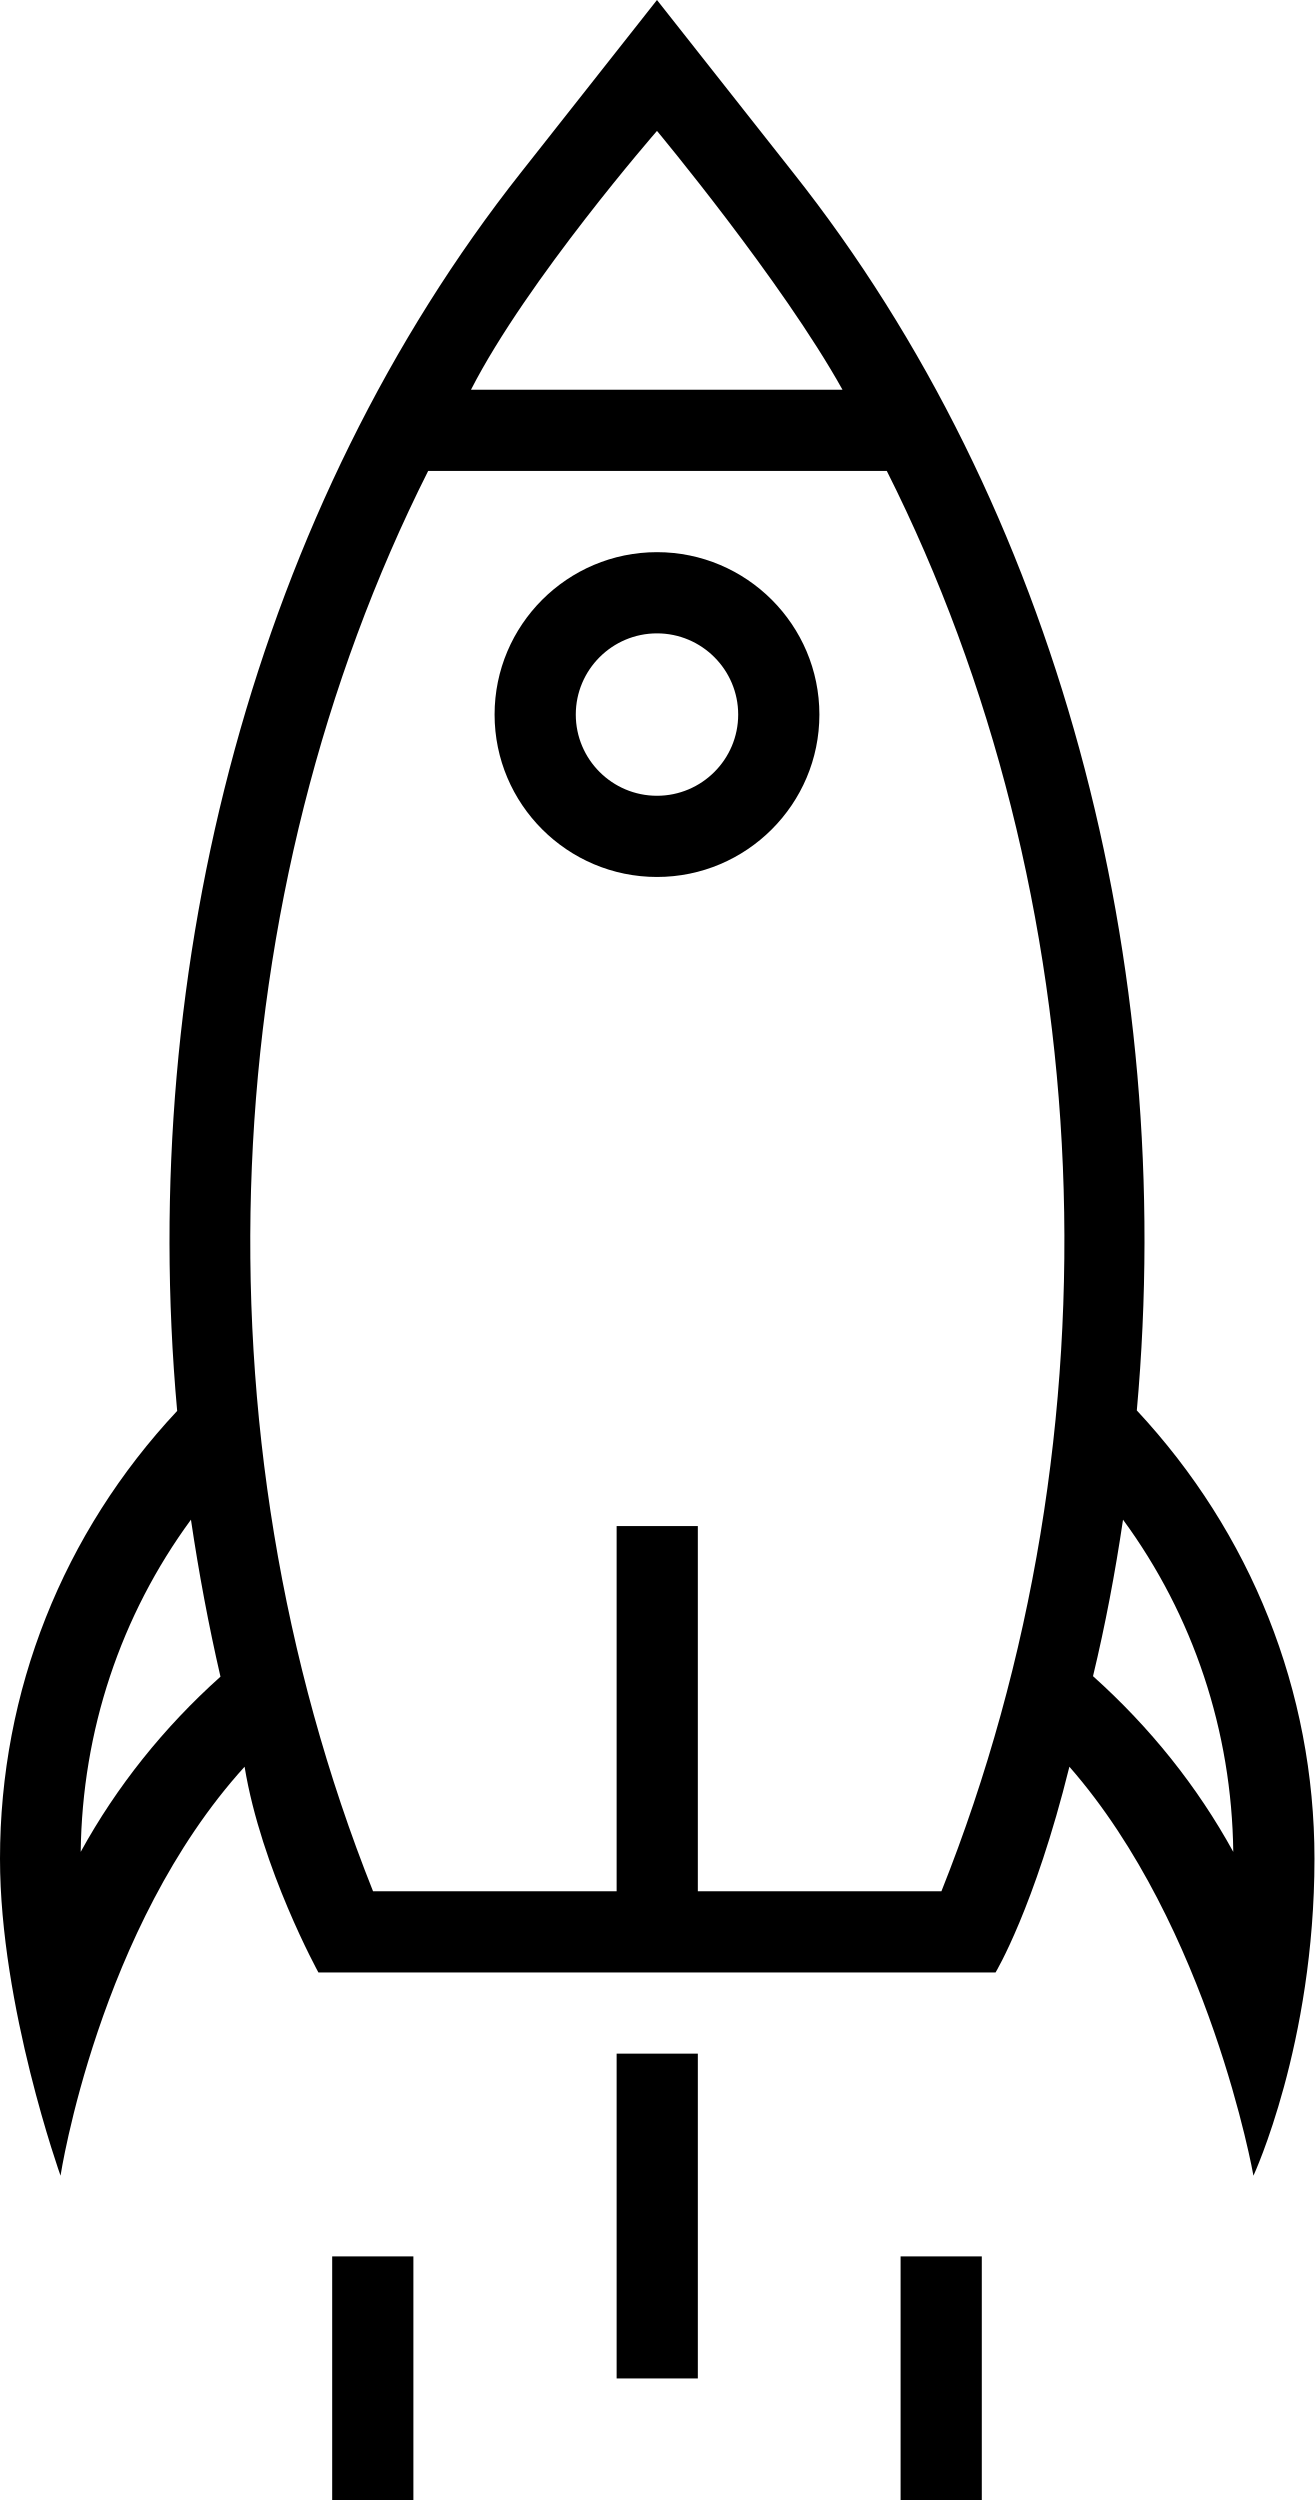
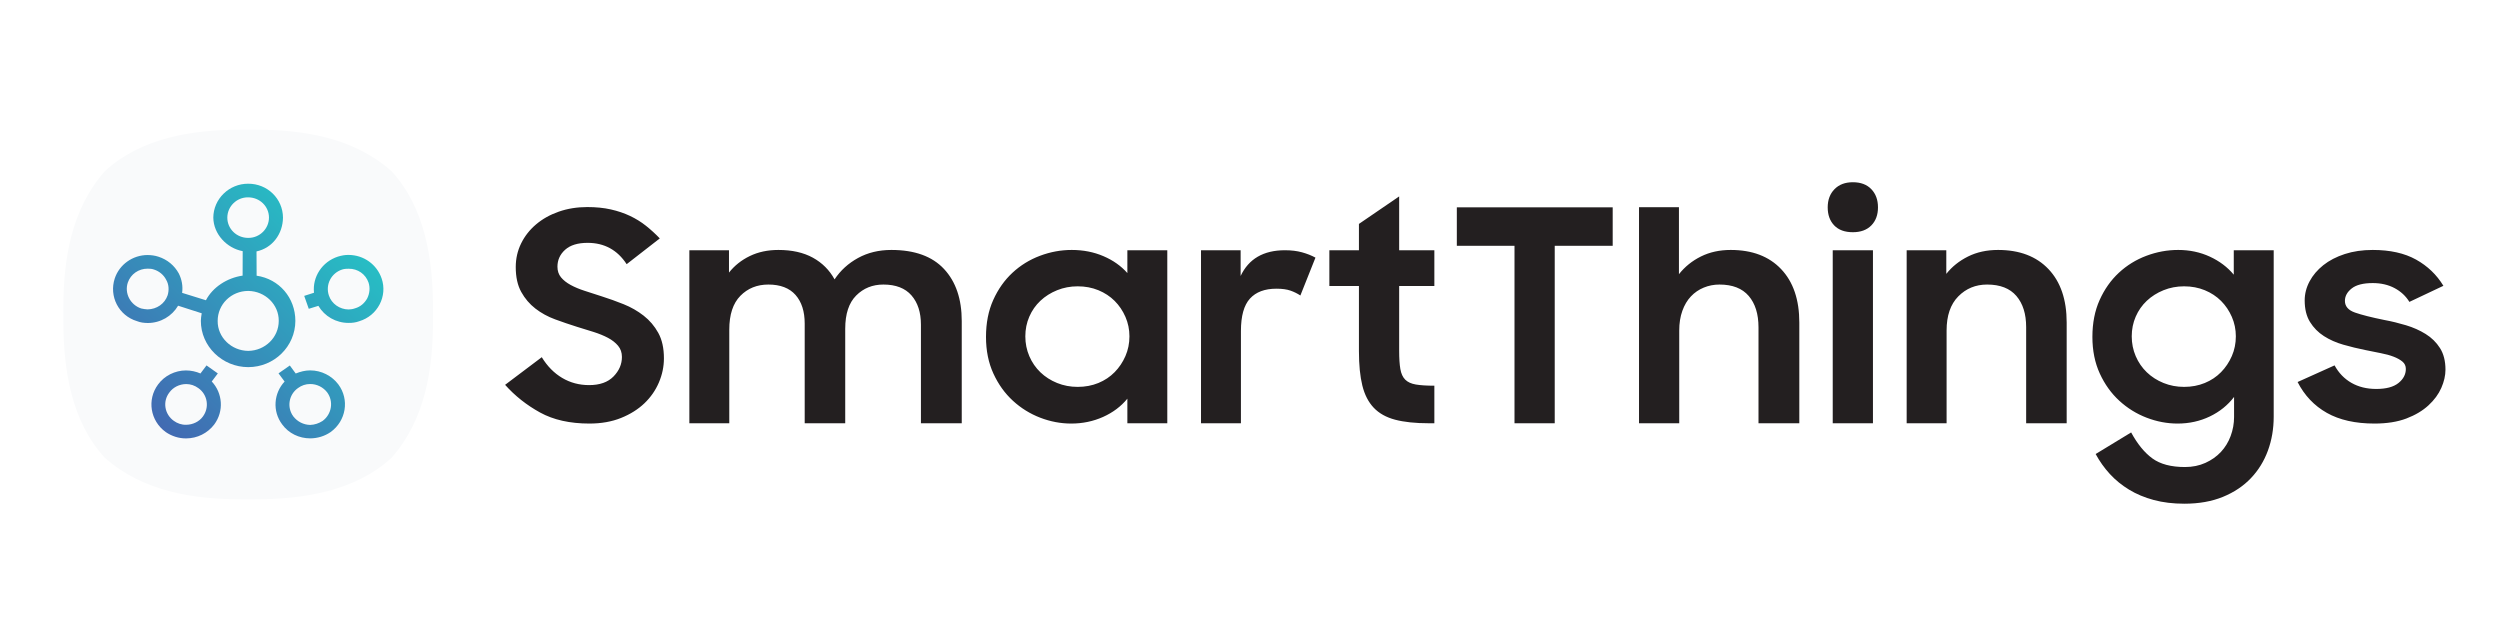
- <svg xmlns="http://www.w3.org/2000/svg" version="1.1" id="Layer_1" x="0px" y="0px" viewBox="0 0 267.1 508" style="enable-background:new 0 0 267.1 508;" xml:space="preserve">
-   <g>
-     <path d="M231,286.6c8.2-90.9-16-183.6-69.9-251.6L133.5,0l-27.6,35C52.1,103.1,27.8,195.8,36,286.7c-23.2,24.8-36,56.9-36,91   c0,30,12.3,64.4,12.3,64.4S20,391.7,49.7,359c3.4,20.7,15,41.8,15,41.8h137.6c0,0,7.9-13.1,15-41.8c28.5,32.6,37.4,83.1,37.4,83.1   s12.4-26.7,12.4-64.4C267.1,343.6,254.2,311.5,231,286.6z M16.4,376.3c0.3-24.6,8.1-48,22.4-67.5c1.6,10.8,3.6,21.5,6,31.9   C33.3,351,23.7,363,16.4,376.3z M133.5,26.6c0,0,25.4,30.5,37.7,52.6H95.7C107.1,56.9,133.5,26.6,133.5,26.6z M191.3,384.3h-49.5   v-74.2h-16.5v74.2H75.8C38.4,290.5,43.8,181.6,87,95.7h93.2C223.4,181.6,228.7,290.5,191.3,384.3z M222.1,340.6   c2.5-10.4,4.5-21,6.1-31.8c14.3,19.5,22.1,42.9,22.4,67.5C243.3,363,233.7,351,222.1,340.6z" />
-     <path d="M133.5,112.2c-18.2,0-33,14.8-33,33s14.8,33,33,33s33-14.8,33-33S151.7,112.2,133.5,112.2z M133.5,161.7   c-9.1,0-16.5-7.4-16.5-16.5s7.4-16.5,16.5-16.5s16.5,7.4,16.5,16.5S142.6,161.7,133.5,161.7z" />
-     <rect x="125.3" y="417.3" width="16.5" height="66" />
-     <rect x="183" y="458.5" width="16.5" height="49.5" />
-     <rect x="67.5" y="458.5" width="16.5" height="49.5" />
+ <svg xmlns="http://www.w3.org/2000/svg" width="100%" height="100%" viewBox="0 0 950 240" version="1.1" xml:space="preserve" style="fill-rule:evenodd;clip-rule:evenodd;stroke-linejoin:round;stroke-miterlimit:1.414;">
+   <g id="Logo" transform="matrix(1,0,0,1,-118.775,-40.795)">
+     <g transform="matrix(1,0,0,1,822.855,232.203)">
+       <path d="M0,-122.161C-2.922,-122.161 -5.245,-121.28 -6.968,-119.52C-8.692,-117.759 -9.553,-115.455 -9.553,-112.608C-9.553,-109.76 -8.729,-107.475 -7.08,-105.753C-5.434,-104.029 -3.073,-103.168 0,-103.168C2.996,-103.168 5.339,-104.029 7.024,-105.753C8.71,-107.475 9.553,-109.76 9.553,-112.608C9.553,-115.455 8.71,-117.759 7.024,-119.52C5.339,-121.28 2.996,-122.161 0,-122.161M-7.643,-30.57L7.642,-30.57L7.642,-96.317L-7.643,-96.317L-7.643,-30.57ZM55.182,-96.428C50.911,-96.428 47.107,-95.598 43.773,-93.938C40.439,-92.278 37.686,-90.077 35.514,-87.335L35.514,-96.317L20.453,-96.317L20.453,-30.57L35.626,-30.57L35.626,-65.819C35.626,-71.455 37.104,-75.774 40.065,-78.777C43.024,-81.778 46.677,-83.28 51.023,-83.28C55.969,-83.28 59.677,-81.831 62.149,-78.942C64.621,-76.05 65.858,-72.115 65.858,-67.138L65.858,-30.57L81.256,-30.57L81.256,-68.85C81.256,-77.528 78.951,-84.294 74.344,-89.148C69.735,-94.001 63.348,-96.428 55.182,-96.428M-46.415,-96.428C-50.611,-96.428 -54.377,-95.603 -57.709,-93.955C-61.044,-92.307 -63.835,-90.059 -66.082,-87.212L-66.082,-112.664L-81.255,-112.664L-81.255,-30.57L-65.971,-30.57L-65.971,-65.819C-65.971,-68.601 -65.577,-71.089 -64.79,-73.286C-64.004,-75.48 -62.918,-77.312 -61.531,-78.777C-60.146,-80.241 -58.517,-81.357 -56.642,-82.125C-54.771,-82.894 -52.784,-83.28 -50.686,-83.28C-45.74,-83.28 -42.032,-81.831 -39.56,-78.942C-37.087,-76.05 -35.851,-72.078 -35.851,-67.027L-35.851,-30.57L-20.341,-30.57L-20.341,-68.85C-20.341,-77.528 -22.645,-84.294 -27.253,-89.148C-31.86,-94.001 -38.249,-96.428 -46.415,-96.428M144.022,-56.11C143.011,-53.787 141.643,-51.746 139.92,-49.988C138.195,-48.228 136.137,-46.855 133.738,-45.869C131.34,-44.885 128.719,-44.393 125.872,-44.393C123.1,-44.393 120.495,-44.885 118.062,-45.869C115.625,-46.855 113.51,-48.21 111.711,-49.935C109.913,-51.66 108.508,-53.701 107.497,-56.057C106.484,-58.413 105.979,-60.93 105.979,-63.604C105.979,-66.277 106.484,-68.776 107.497,-71.099C108.508,-73.421 109.913,-75.426 111.711,-77.116C113.51,-78.805 115.625,-80.141 118.062,-81.126C120.495,-82.111 123.1,-82.605 125.872,-82.605C128.719,-82.605 131.34,-82.111 133.738,-81.126C136.137,-80.141 138.195,-78.787 139.92,-77.063C141.643,-75.338 143.011,-73.313 144.022,-70.993C145.034,-68.67 145.54,-66.206 145.54,-63.604C145.54,-60.93 145.034,-58.431 144.022,-56.11M144.753,-87.03C142.354,-89.911 139.319,-92.197 135.65,-93.889C131.979,-95.582 127.969,-96.428 123.624,-96.428C119.503,-96.428 115.477,-95.687 111.542,-94.207C107.608,-92.727 104.125,-90.579 101.091,-87.762C98.057,-84.946 95.62,-81.496 93.785,-77.416C91.949,-73.334 91.032,-68.661 91.032,-63.388C91.032,-58.189 91.969,-53.549 93.842,-49.468C95.713,-45.387 98.186,-41.94 101.259,-39.123C104.33,-36.307 107.795,-34.158 111.655,-32.677C115.513,-31.196 119.428,-30.456 123.399,-30.456C127.819,-30.456 131.902,-31.354 135.65,-33.153C139.396,-34.951 142.467,-37.423 144.865,-40.57L144.865,-32.927C144.865,-30.454 144.434,-28.058 143.573,-25.735C142.711,-23.415 141.475,-21.392 139.864,-19.667C138.252,-17.945 136.285,-16.559 133.964,-15.509C131.641,-14.461 129.056,-13.936 126.209,-13.936C120.964,-13.936 116.842,-15.023 113.847,-17.195C110.85,-19.369 108.151,-22.665 105.755,-27.083L92.268,-18.879C93.766,-16.108 95.564,-13.579 97.662,-11.293C99.759,-9.01 102.195,-7.025 104.968,-5.338C107.739,-3.653 110.868,-2.343 114.353,-1.405C117.837,-0.468 121.714,0 125.984,0C131.528,0 136.417,-0.869 140.651,-2.608C144.883,-4.346 148.424,-6.713 151.271,-9.708C154.118,-12.704 156.272,-16.202 157.733,-20.194C159.195,-24.191 159.925,-28.482 159.925,-33.066L159.925,-96.317L144.753,-96.317L144.753,-87.03ZM217.668,-64.491C215.421,-65.885 212.929,-66.994 210.194,-67.816C207.459,-68.637 204.744,-69.297 202.047,-69.797C197.102,-70.799 193.354,-71.745 190.808,-72.639C188.26,-73.531 186.987,-75.015 186.987,-77.087C186.987,-78.873 187.848,-80.445 189.571,-81.804C191.294,-83.161 193.955,-83.84 197.552,-83.84C200.697,-83.84 203.469,-83.201 205.868,-81.92C208.265,-80.638 210.139,-78.896 211.487,-76.69L224.412,-82.802C221.863,-87.005 218.399,-90.326 214.017,-92.767C209.633,-95.207 204.144,-96.428 197.552,-96.428C193.654,-96.428 190.114,-95.91 186.931,-94.874C183.745,-93.838 181.03,-92.428 178.782,-90.642C176.534,-88.856 174.793,-86.803 173.557,-84.482C172.319,-82.161 171.702,-79.749 171.702,-77.248C171.702,-73.963 172.376,-71.231 173.725,-69.053C175.074,-66.874 176.833,-65.088 179.007,-63.696C181.18,-62.301 183.633,-61.212 186.369,-60.428C189.103,-59.641 191.894,-58.963 194.741,-58.392C196.765,-57.964 198.712,-57.57 200.586,-57.214C202.458,-56.856 204.087,-56.41 205.475,-55.874C206.859,-55.338 207.983,-54.713 208.846,-53.999C209.707,-53.284 210.139,-52.355 210.139,-51.213C210.139,-49.142 209.201,-47.356 207.329,-45.856C205.455,-44.356 202.646,-43.606 198.9,-43.606C195.304,-43.606 192.156,-44.379 189.459,-45.924C186.763,-47.469 184.626,-49.683 183.054,-52.562L169.004,-46.24C171.627,-41.127 175.336,-37.218 180.131,-34.513C184.925,-31.809 190.957,-30.456 198.226,-30.456C202.945,-30.456 206.992,-31.099 210.363,-32.386C213.735,-33.672 216.525,-35.333 218.736,-37.37C220.945,-39.408 222.575,-41.621 223.625,-44.018C224.673,-46.411 225.198,-48.714 225.198,-50.931C225.198,-54.218 224.505,-56.951 223.119,-59.131C221.732,-61.311 219.916,-63.097 217.668,-64.491M-150.485,-98.002L-128.568,-98.002L-128.568,-30.57L-113.284,-30.57L-113.284,-98.002L-91.256,-98.002L-91.256,-112.612L-150.485,-112.612L-150.485,-98.002ZM-365.364,-96.428C-370.084,-96.428 -374.299,-95.413 -378.008,-93.384C-381.717,-91.354 -384.695,-88.64 -386.943,-85.245C-388.892,-88.788 -391.646,-91.538 -395.203,-93.494C-398.763,-95.451 -403.126,-96.428 -408.296,-96.428C-412.343,-96.428 -415.958,-95.658 -419.142,-94.116C-422.327,-92.574 -424.968,-90.479 -427.065,-87.828L-427.065,-96.317L-442.125,-96.317L-442.125,-30.57L-426.953,-30.57L-426.953,-66.149C-426.953,-71.858 -425.548,-76.141 -422.738,-78.995C-419.929,-81.851 -416.389,-83.28 -412.118,-83.28C-407.548,-83.28 -404.101,-81.96 -401.778,-79.327C-399.456,-76.69 -398.294,-73.066 -398.294,-68.454L-398.294,-30.57L-382.896,-30.57L-382.896,-66.477C-382.896,-72.115 -381.511,-76.324 -378.738,-79.105C-375.967,-81.886 -372.521,-83.28 -368.399,-83.28C-363.679,-83.28 -360.121,-81.906 -357.722,-79.161C-355.325,-76.414 -354.125,-72.701 -354.125,-68.016L-354.125,-30.57L-338.616,-30.57L-338.616,-69.402C-338.616,-77.785 -340.864,-84.384 -345.359,-89.202C-349.855,-94.019 -356.524,-96.428 -365.364,-96.428M-215.781,-96.317C-223.948,-96.317 -229.567,-93.056 -232.639,-86.538L-232.639,-96.317L-247.699,-96.317L-247.699,-30.57L-232.526,-30.57L-232.526,-65.634C-232.526,-71.327 -231.385,-75.43 -229.099,-77.941C-226.814,-80.451 -223.462,-81.705 -219.04,-81.705C-216.867,-81.705 -215.089,-81.461 -213.701,-80.975C-212.316,-80.487 -211.061,-79.869 -209.937,-79.12L-204.205,-93.506C-205.705,-94.33 -207.408,-95.004 -209.318,-95.529C-211.229,-96.053 -213.384,-96.317 -215.781,-96.317M-276.411,-56.11C-277.423,-53.787 -278.791,-51.746 -280.514,-49.988C-282.238,-48.228 -284.298,-46.855 -286.695,-45.869C-289.094,-44.885 -291.715,-44.393 -294.562,-44.393C-297.335,-44.393 -299.939,-44.885 -302.373,-45.869C-304.809,-46.855 -306.925,-48.21 -308.723,-49.935C-310.521,-51.66 -311.926,-53.701 -312.937,-56.057C-313.949,-58.413 -314.455,-60.93 -314.455,-63.604C-314.455,-66.277 -313.949,-68.776 -312.937,-71.099C-311.926,-73.421 -310.521,-75.426 -308.723,-77.116C-306.925,-78.805 -304.809,-80.141 -302.373,-81.126C-299.939,-82.111 -297.335,-82.605 -294.562,-82.605C-291.715,-82.605 -289.094,-82.111 -286.695,-81.126C-284.298,-80.141 -282.238,-78.787 -280.514,-77.063C-278.791,-75.338 -277.423,-73.313 -276.411,-70.993C-275.4,-68.67 -274.894,-66.206 -274.894,-63.604C-274.894,-60.93 -275.4,-58.431 -276.411,-56.11M-275.681,-87.645C-278.08,-90.358 -281.114,-92.5 -284.784,-94.072C-288.456,-95.642 -292.465,-96.428 -296.81,-96.428C-300.931,-96.428 -304.958,-95.687 -308.892,-94.207C-312.825,-92.727 -316.309,-90.579 -319.343,-87.762C-322.378,-84.946 -324.813,-81.496 -326.648,-77.416C-328.485,-73.334 -329.402,-68.661 -329.402,-63.388C-329.402,-58.189 -328.466,-53.549 -326.592,-49.468C-324.721,-45.387 -322.248,-41.94 -319.175,-39.123C-316.104,-36.307 -312.639,-34.158 -308.779,-32.677C-304.921,-31.196 -301.006,-30.456 -297.035,-30.456C-292.69,-30.456 -288.644,-31.298 -284.896,-32.982C-281.151,-34.664 -278.08,-36.975 -275.681,-39.911L-275.681,-30.57L-260.508,-30.57L-260.508,-96.317L-275.681,-96.317L-275.681,-87.645ZM-172.399,-116.77L-187.685,-106.319L-187.685,-96.317L-198.923,-96.317L-198.923,-82.717L-187.685,-82.717L-187.685,-57.992C-187.685,-52.746 -187.254,-48.383 -186.392,-44.899C-185.53,-41.414 -184.088,-38.605 -182.064,-36.47C-180.041,-34.334 -177.327,-32.817 -173.916,-31.917C-170.508,-31.019 -166.257,-30.57 -161.16,-30.57L-159.025,-30.57L-159.025,-44.843C-161.947,-44.843 -164.29,-44.992 -166.049,-45.292C-167.811,-45.59 -169.159,-46.209 -170.096,-47.146C-171.033,-48.082 -171.65,-49.431 -171.949,-51.193C-172.25,-52.952 -172.399,-55.256 -172.399,-58.104L-172.399,-82.717L-159.025,-82.717L-159.025,-96.317L-172.399,-96.317L-172.399,-116.77ZM-459.488,-71.451C-461.774,-73.233 -464.32,-74.689 -467.13,-75.818C-469.94,-76.945 -472.732,-77.946 -475.503,-78.821C-477.751,-79.547 -479.886,-80.238 -481.909,-80.893C-483.932,-81.547 -485.713,-82.293 -487.248,-83.131C-488.784,-83.967 -490.001,-84.932 -490.9,-86.024C-491.799,-87.117 -492.249,-88.463 -492.249,-90.064C-492.249,-92.611 -491.276,-94.758 -489.327,-96.505C-487.379,-98.251 -484.533,-99.126 -480.785,-99.126C-474.418,-99.126 -469.473,-96.423 -465.95,-91.022L-453.363,-100.811C-455.012,-102.534 -456.754,-104.127 -458.588,-105.588C-460.425,-107.049 -462.449,-108.303 -464.658,-109.353C-466.869,-110.401 -469.304,-111.225 -471.963,-111.826C-474.623,-112.425 -477.602,-112.725 -480.897,-112.725C-484.794,-112.725 -488.41,-112.142 -491.743,-110.977C-495.078,-109.813 -497.963,-108.194 -500.397,-106.122C-502.833,-104.048 -504.724,-101.63 -506.072,-98.866C-507.421,-96.102 -508.096,-93.118 -508.096,-89.917C-508.096,-86.135 -507.404,-82.988 -506.016,-80.478C-504.63,-77.967 -502.833,-75.858 -500.622,-74.148C-498.413,-72.438 -495.921,-71.075 -493.148,-70.056C-490.377,-69.037 -487.604,-68.092 -484.832,-67.22C-482.659,-66.565 -480.543,-65.911 -478.481,-65.255C-476.421,-64.6 -474.604,-63.853 -473.031,-63.018C-471.457,-62.182 -470.184,-61.181 -469.209,-60.016C-468.236,-58.852 -467.749,-57.434 -467.749,-55.761C-467.749,-52.997 -468.816,-50.524 -470.952,-48.341C-473.087,-46.158 -476.177,-45.068 -480.224,-45.068C-483.971,-45.068 -487.379,-45.977 -490.451,-47.798C-493.523,-49.619 -496.109,-52.244 -498.206,-55.672L-512.141,-45.174C-508.396,-40.979 -503.976,-37.478 -498.88,-34.669C-493.785,-31.86 -487.528,-30.456 -480.111,-30.456C-475.615,-30.456 -471.608,-31.166 -468.085,-32.585C-464.565,-34.004 -461.605,-35.86 -459.207,-38.154C-456.81,-40.446 -454.975,-43.083 -453.7,-46.069C-452.427,-49.051 -451.789,-52.11 -451.789,-55.238C-451.789,-59.094 -452.502,-62.316 -453.925,-64.9C-455.349,-67.484 -457.203,-69.666 -459.488,-71.451" style="fill:rgb(35,31,32);fill-rule:nonzero;" />
+     </g>
+     <g transform="matrix(1,0,0,1,267.55,214.769)">
+       <path d="M0,-108.926C-14.515,-121.804 -33.725,-124.69 -51.642,-124.69L-57.328,-124.69C-75.891,-124.69 -95.23,-121.546 -108.926,-108.926C-121.762,-94.411 -124.69,-75.158 -124.69,-57.241L-124.69,-51.728C-124.69,-33.207 -121.546,-13.697 -108.926,0C-94.325,12.922 -74.986,15.764 -56.983,15.764L-51.987,15.764C-33.38,15.764 -13.783,12.663 0,0C12.921,-14.601 15.764,-33.983 15.764,-51.987L15.764,-56.983C15.764,-75.589 12.663,-95.187 0,-108.926" style="fill:rgb(249,250,251);fill-rule:nonzero;" />
+     </g>
+     <g transform="matrix(-68.4146,73.3656,73.3656,68.4146,246.786,128.594)">
+       <path d="M0.282,-0.377C0.327,-0.334 0.332,-0.261 0.299,-0.209L0.367,-0.146C0.413,-0.183 0.476,-0.199 0.53,-0.184L0.571,-0.269C0.55,-0.284 0.535,-0.304 0.526,-0.328C0.515,-0.361 0.517,-0.396 0.532,-0.428C0.538,-0.441 0.546,-0.452 0.555,-0.462C0.594,-0.504 0.655,-0.516 0.705,-0.493C0.77,-0.463 0.798,-0.386 0.766,-0.321C0.761,-0.308 0.753,-0.297 0.743,-0.286C0.71,-0.251 0.662,-0.237 0.617,-0.247L0.577,-0.162C0.585,-0.157 0.593,-0.151 0.6,-0.145C0.671,-0.079 0.673,0.034 0.606,0.106C0.539,0.178 0.427,0.183 0.356,0.117C0.292,0.057 0.282,-0.036 0.331,-0.107L0.264,-0.17C0.214,-0.135 0.148,-0.142 0.102,-0.184C0.05,-0.233 0.048,-0.315 0.098,-0.368C0.147,-0.421 0.23,-0.425 0.282,-0.377ZM0.246,-0.338C0.215,-0.367 0.165,-0.365 0.136,-0.333C0.106,-0.301 0.107,-0.252 0.138,-0.223C0.169,-0.194 0.219,-0.196 0.248,-0.228C0.278,-0.26 0.277,-0.309 0.246,-0.338ZM0.72,-0.342C0.738,-0.381 0.722,-0.428 0.683,-0.446C0.652,-0.46 0.616,-0.452 0.593,-0.427C0.587,-0.421 0.582,-0.414 0.579,-0.407C0.57,-0.388 0.569,-0.366 0.576,-0.347C0.582,-0.327 0.597,-0.312 0.615,-0.303C0.646,-0.289 0.682,-0.297 0.706,-0.322C0.711,-0.328 0.716,-0.335 0.72,-0.342ZM0.557,-0.098C0.511,-0.141 0.439,-0.138 0.395,-0.091C0.352,-0.044 0.353,0.029 0.399,0.071C0.445,0.114 0.517,0.11 0.561,0.064C0.604,0.017 0.603,-0.056 0.557,-0.098ZM0.068,0.069C0.124,0.038 0.191,0.051 0.23,0.096L0.264,0.077L0.288,0.123L0.255,0.142C0.268,0.186 0.257,0.235 0.224,0.27C0.215,0.28 0.204,0.289 0.192,0.295C0.161,0.313 0.126,0.317 0.093,0.308C0.06,0.299 0.032,0.277 0.016,0.247C-0.011,0.197 -0.003,0.136 0.036,0.094C0.045,0.084 0.056,0.076 0.068,0.069ZM0.199,0.144C0.178,0.106 0.131,0.093 0.093,0.114C0.086,0.118 0.079,0.124 0.074,0.13C0.05,0.155 0.045,0.191 0.061,0.221C0.071,0.239 0.088,0.252 0.108,0.258C0.128,0.263 0.149,0.261 0.167,0.25C0.175,0.246 0.181,0.241 0.187,0.235C0.21,0.21 0.215,0.173 0.199,0.144ZM0.747,-0.01C0.753,-0.027 0.763,-0.044 0.776,-0.058C0.804,-0.088 0.846,-0.104 0.887,-0.099C0.958,-0.091 1.008,-0.027 0.999,0.045C0.995,0.072 0.983,0.098 0.964,0.118C0.935,0.149 0.894,0.164 0.853,0.16C0.79,0.153 0.744,0.102 0.74,0.042L0.702,0.038L0.709,-0.014L0.747,-0.01ZM0.947,0.039C0.953,-0.004 0.923,-0.043 0.88,-0.047C0.856,-0.05 0.831,-0.041 0.813,-0.022C0.802,-0.01 0.795,0.005 0.793,0.022C0.787,0.064 0.817,0.103 0.86,0.108C0.884,0.111 0.909,0.101 0.926,0.083C0.938,0.071 0.945,0.055 0.947,0.039ZM0.545,0.206L0.552,0.244C0.612,0.244 0.666,0.286 0.677,0.348C0.685,0.389 0.672,0.431 0.643,0.462C0.624,0.482 0.6,0.496 0.573,0.502C0.502,0.516 0.434,0.471 0.421,0.4C0.414,0.36 0.426,0.317 0.455,0.286C0.468,0.272 0.484,0.262 0.501,0.254L0.494,0.217L0.545,0.206ZM0.626,0.358C0.618,0.316 0.577,0.289 0.535,0.298C0.519,0.301 0.504,0.309 0.493,0.321C0.475,0.34 0.468,0.366 0.472,0.39C0.48,0.432 0.521,0.459 0.563,0.451C0.579,0.447 0.594,0.439 0.606,0.427C0.623,0.408 0.63,0.383 0.626,0.358Z" style="fill:url(#_Linear1);fill-rule:nonzero;" />
+     </g>
  </g>
+   <defs>
+     <linearGradient id="_Linear1" x1="0" y1="0" x2="1" y2="0" gradientUnits="userSpaceOnUse" gradientTransform="matrix(1,5.55112e-17,5.55112e-17,-1,1.11022e-16,-0.000104201)">
+       <stop offset="0" style="stop-color:rgb(39,189,196);stop-opacity:1" />
+       <stop offset="1" style="stop-color:rgb(66,106,178);stop-opacity:1" />
+     </linearGradient>
+   </defs>
</svg>
